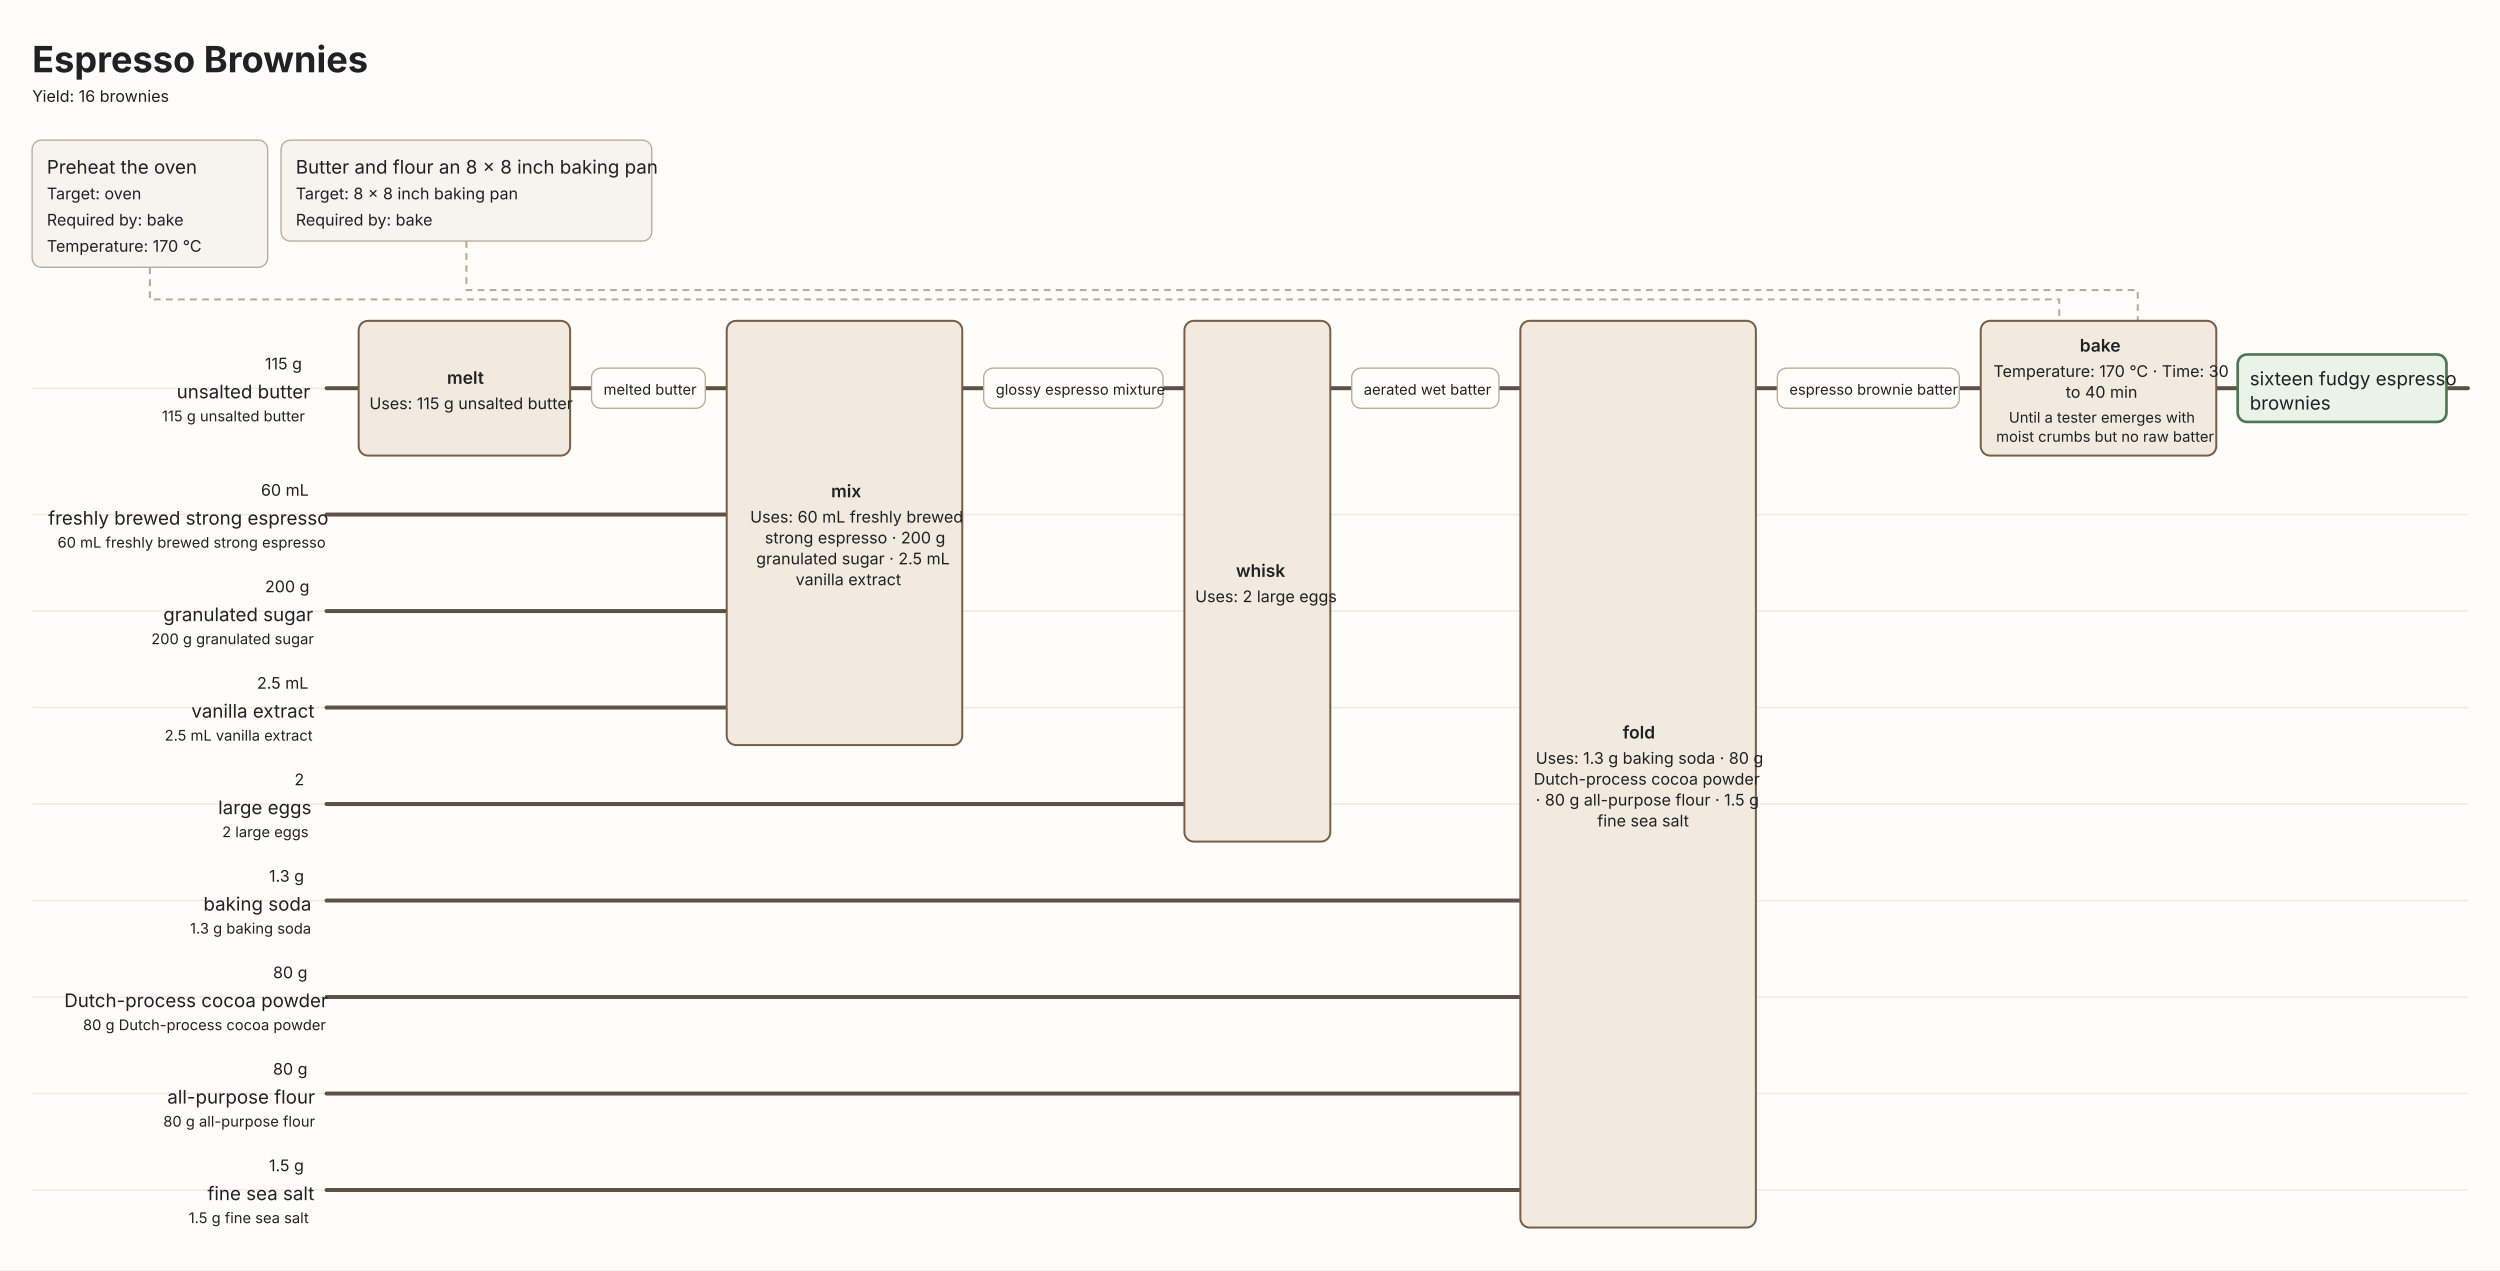
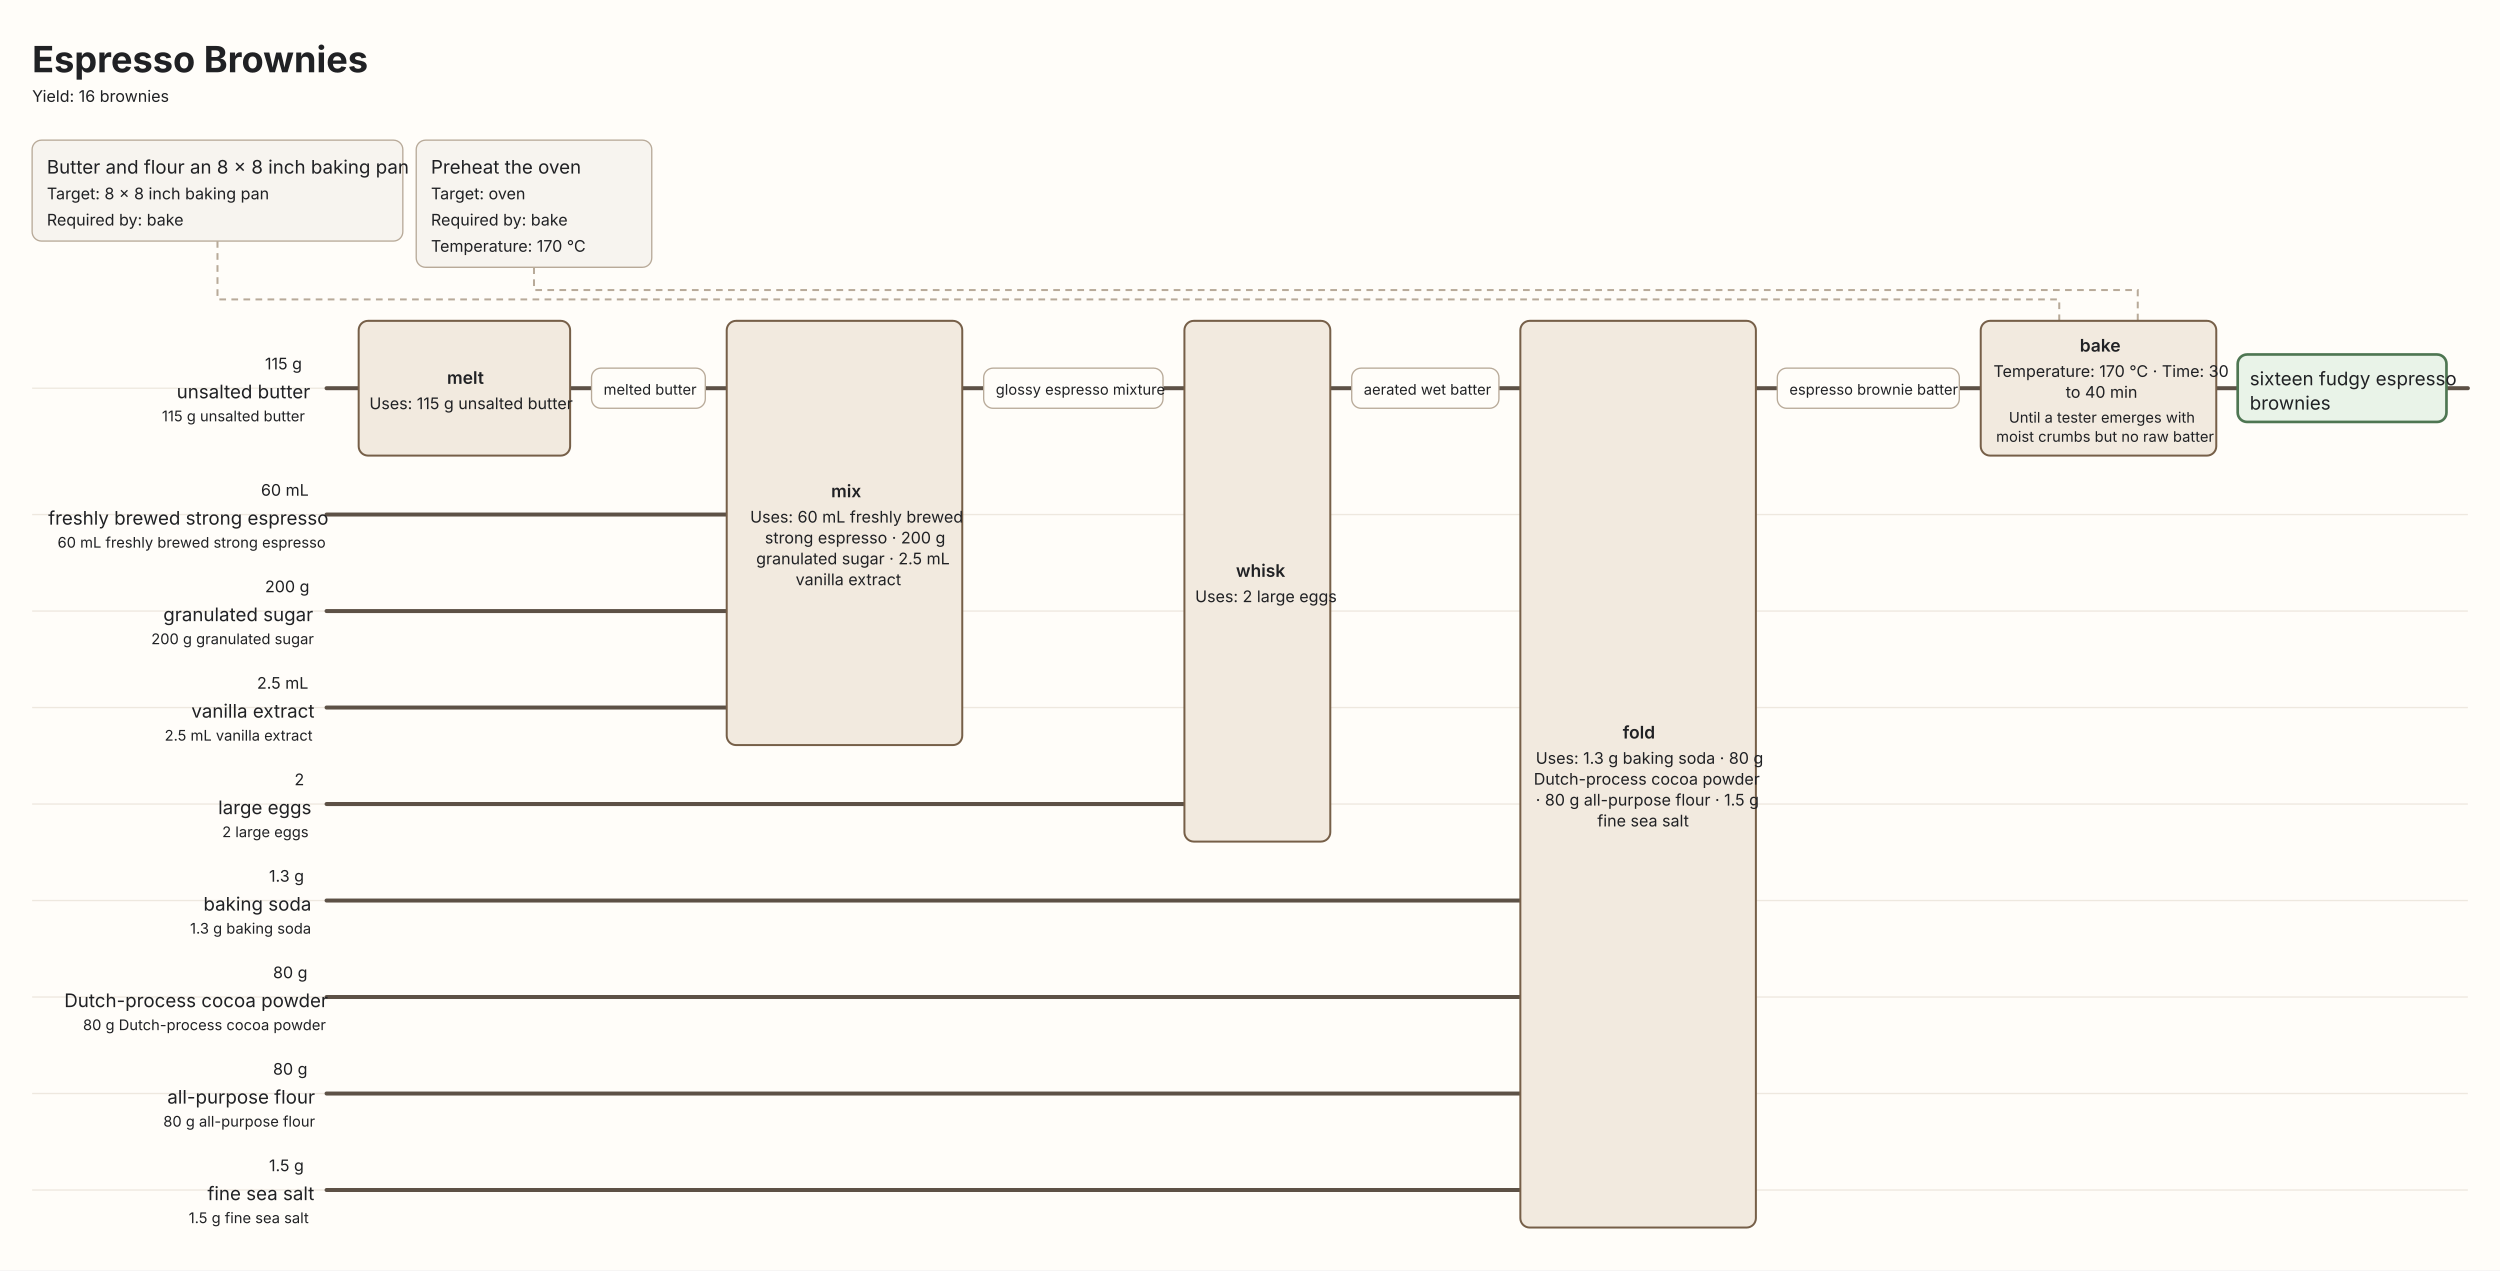
<svg xmlns="http://www.w3.org/2000/svg" width="1868" height="949.226" viewBox="0 0 1868 949.226" role="img" aria-labelledby="rf-85eaa1751f7d-title rf-85eaa1751f7d-description" data-recipeflow-layout="recipeflow.tabular-layout/v1" data-recipeflow-notation="flow">
  <style>text{font-family:Inter,"Segoe UI",Arial,"DejaVu Sans",sans-serif;fill:#202124}.guide{fill:none;stroke:#eee8df;stroke-width:1}.flow{fill:none;stroke:#5d5146;stroke-width:3;stroke-linecap:round;stroke-linejoin:round}.setup-dependency{fill:none;stroke:#b8aa99;stroke-width:1.5;stroke-dasharray:5 4}.op{fill:#f2eadf;stroke:#765f48;stroke-width:1.5}.setup{fill:#f7f4ef;stroke:#b8aa99;stroke-width:1}.material-label{fill:#fffdf9;stroke:#b8aa99;stroke-width:1}.final-output{fill:#e9f3e8;stroke:#4e7652;stroke-width:2}.grid-line{fill:none;stroke:#4f914d;stroke-width:1}.segment-link{fill:none;stroke:#36713a;stroke-width:1.5;stroke-dasharray:4 3}.grid-ingredient{fill:#fbfaf2;stroke:#4f914d;stroke-width:1}.grid-operation{fill:#fbfaf2;stroke:#4f914d;stroke-width:1.5}.grid-setup{fill:#fbfaf2;stroke:#4f914d;stroke-width:1.5}.grid-final{fill:#e9f3e8;stroke:#4f914d;stroke-width:1.5}.ingredient,.title{fill:none;stroke:none}@media print{.canvas{fill:#fff}.guide{stroke:#ddd}}</style>
  <rect class="canvas" x="0" y="0" width="1868" height="949.226" fill="#fffdf9" />
  <polyline id="path:guide:0" class="guide" points="24,290.076 1844,290.076" vector-effect="non-scaling-stroke" data-kind="guide" />
  <polyline id="path:guide:1" class="guide" points="24,384.476 1844,384.476" vector-effect="non-scaling-stroke" data-kind="guide" />
  <polyline id="path:guide:2" class="guide" points="24,456.576 1844,456.576" vector-effect="non-scaling-stroke" data-kind="guide" />
  <polyline id="path:guide:3" class="guide" points="24,528.676 1844,528.676" vector-effect="non-scaling-stroke" data-kind="guide" />
  <polyline id="path:guide:4" class="guide" points="24,600.776 1844,600.776" vector-effect="non-scaling-stroke" data-kind="guide" />
  <polyline id="path:guide:5" class="guide" points="24,672.876 1844,672.876" vector-effect="non-scaling-stroke" data-kind="guide" />
  <polyline id="path:guide:6" class="guide" points="24,744.976 1844,744.976" vector-effect="non-scaling-stroke" data-kind="guide" />
  <polyline id="path:guide:7" class="guide" points="24,817.076 1844,817.076" vector-effect="non-scaling-stroke" data-kind="guide" />
  <polyline id="path:guide:8" class="guide" points="24,889.176 1844,889.176" vector-effect="non-scaling-stroke" data-kind="guide" />
  <polyline id="path:material:baking-soda" class="flow" points="244,672.876 1136,672.876" vector-effect="non-scaling-stroke" data-kind="material" />
  <polyline id="path:material:brownie-batter" class="flow" points="1312,290.076 1480,290.076" vector-effect="non-scaling-stroke" data-kind="material" />
  <polyline id="path:material:brownies" class="flow" points="1656,290.076 1844,290.076" vector-effect="non-scaling-stroke" data-kind="material" />
  <polyline id="path:material:butter" class="flow" points="244,290.076 268,290.076" vector-effect="non-scaling-stroke" data-kind="material" />
  <polyline id="path:material:cocoa" class="flow" points="244,744.976 1136,744.976" vector-effect="non-scaling-stroke" data-kind="material" />
  <polyline id="path:material:eggs" class="flow" points="244,600.776 885,600.776" vector-effect="non-scaling-stroke" data-kind="material" />
  <polyline id="path:material:espresso" class="flow" points="244,384.476 543,384.476" vector-effect="non-scaling-stroke" data-kind="material" />
  <polyline id="path:material:flour" class="flow" points="244,817.076 1136,817.076" vector-effect="non-scaling-stroke" data-kind="material" />
  <polyline id="path:material:melted-butter" class="flow" points="426,290.076 543,290.076" vector-effect="non-scaling-stroke" data-kind="material" />
  <polyline id="path:material:salt" class="flow" points="244,889.176 1136,889.176" vector-effect="non-scaling-stroke" data-kind="material" />
  <polyline id="path:material:sugar" class="flow" points="244,456.576 543,456.576" vector-effect="non-scaling-stroke" data-kind="material" />
  <polyline id="path:material:vanilla" class="flow" points="244,528.676 543,528.676" vector-effect="non-scaling-stroke" data-kind="material" />
  <polyline id="path:material:wet-base" class="flow" points="719,290.076 885,290.076" vector-effect="non-scaling-stroke" data-kind="material" />
  <polyline id="path:material:wet-batter" class="flow" points="994,290.076 1136,290.076" vector-effect="non-scaling-stroke" data-kind="material" />
-   <polyline id="path:setup:op:preheat-oven:op:bake" class="setup-dependency" points="112,199.726 112,223.726 1538.667,223.726 1538.667,239.726" vector-effect="non-scaling-stroke" data-kind="setup-dependency" />
-   <polyline id="path:setup:op:prepare-pan:op:bake" class="setup-dependency" points="348.5,180.126 348.5,216.726 1597.333,216.726 1597.333,239.726" vector-effect="non-scaling-stroke" data-kind="setup-dependency" />
+   <polyline id="path:setup:op:prepare-pan:op:bake" class="setup-dependency" points="162.5,180.126 162.5,223.726 1538.667,223.726 1538.667,239.726" vector-effect="non-scaling-stroke" data-kind="setup-dependency" />
+   <polyline id="path:setup:op:preheat-oven:op:bake" class="setup-dependency" points="399,199.726 399,216.726 1597.333,216.726 1597.333,239.726" vector-effect="non-scaling-stroke" data-kind="setup-dependency" />
  <rect id="box:title" class="title" x="24" y="24" width="1820" height="54.726" rx="7" vector-effect="non-scaling-stroke" />
-   <rect id="box:setup:op:preheat-oven" class="setup" x="24" y="104.726" width="176" height="95" rx="7" vector-effect="non-scaling-stroke" />
-   <rect id="box:setup:op:prepare-pan" class="setup" x="210" y="104.726" width="277" height="75.4" rx="7" vector-effect="non-scaling-stroke" />
+   <rect id="box:setup:op:prepare-pan" class="setup" x="24" y="104.726" width="277" height="75.4" rx="7" vector-effect="non-scaling-stroke" />
+   <rect id="box:setup:op:preheat-oven" class="setup" x="311" y="104.726" width="176" height="95" rx="7" vector-effect="non-scaling-stroke" />
  <rect id="box:ingredient:baking-soda" class="ingredient" x="24" y="639.826" width="210" height="66.1" rx="7" vector-effect="non-scaling-stroke" />
  <rect id="box:material:brownie-batter" class="material-label" x="1328" y="275.076" width="136" height="30" rx="7" vector-effect="non-scaling-stroke" />
  <rect id="box:material:brownies" class="final-output" x="1672" y="264.876" width="156" height="50.4" rx="7" vector-effect="non-scaling-stroke" />
  <rect id="box:ingredient:butter" class="ingredient" x="24" y="257.026" width="210" height="66.1" rx="7" vector-effect="non-scaling-stroke" />
  <rect id="box:ingredient:cocoa" class="ingredient" x="24" y="711.926" width="210" height="66.1" rx="7" vector-effect="non-scaling-stroke" />
  <rect id="box:ingredient:eggs" class="ingredient" x="24" y="567.726" width="210" height="66.1" rx="7" vector-effect="non-scaling-stroke" />
  <rect id="box:ingredient:espresso" class="ingredient" x="24" y="351.426" width="210" height="66.1" rx="7" vector-effect="non-scaling-stroke" />
  <rect id="box:ingredient:flour" class="ingredient" x="24" y="784.026" width="210" height="66.1" rx="7" vector-effect="non-scaling-stroke" />
  <rect id="box:material:melted-butter" class="material-label" x="442" y="275.076" width="85" height="30" rx="7" vector-effect="non-scaling-stroke" />
  <rect id="box:ingredient:salt" class="ingredient" x="24" y="856.126" width="210" height="66.1" rx="7" vector-effect="non-scaling-stroke" />
  <rect id="box:ingredient:sugar" class="ingredient" x="24" y="423.526" width="210" height="66.1" rx="7" vector-effect="non-scaling-stroke" />
  <rect id="box:ingredient:vanilla" class="ingredient" x="24" y="495.626" width="210" height="66.1" rx="7" vector-effect="non-scaling-stroke" />
  <rect id="box:material:wet-base" class="material-label" x="735" y="275.076" width="134" height="30" rx="7" vector-effect="non-scaling-stroke" />
  <rect id="box:material:wet-batter" class="material-label" x="1010" y="275.076" width="110" height="30" rx="7" vector-effect="non-scaling-stroke" />
  <rect id="box:operation:op:melt-butter" class="op" x="268" y="239.726" width="158" height="100.7" rx="7" vector-effect="non-scaling-stroke" />
  <rect id="box:operation:op:make-wet-base" class="op" x="543" y="239.726" width="176" height="317" rx="7" vector-effect="non-scaling-stroke" />
  <rect id="box:operation:op:add-eggs" class="op" x="885" y="239.726" width="109" height="389.1" rx="7" vector-effect="non-scaling-stroke" />
  <rect id="box:operation:op:fold-dry" class="op" x="1136" y="239.726" width="176" height="677.5" rx="7" vector-effect="non-scaling-stroke" />
  <rect id="box:operation:op:bake" class="op" x="1480" y="239.726" width="176" height="100.7" rx="7" vector-effect="non-scaling-stroke" />
  <text id="text:title" data-role="title" font-size="27.02" font-weight="700" fill="#202124" xml:space="preserve" aria-label="Espresso Brownies">
    <tspan x="24" dy="0" y="54">Espresso Brownies</tspan>
  </text>
  <text id="text:yield" data-role="recipe-yield" font-size="12" font-weight="400" fill="#66615c" xml:space="preserve" aria-label="Yield: 16 brownies">
    <tspan x="24" dy="0" y="76.126">Yield: 16 brownies</tspan>
  </text>
+   <text id="text:setup:op:prepare-pan:label" data-role="setup-label" font-size="14" font-weight="400" fill="#202124" xml:space="preserve" aria-label="Butter and flour an 8 × 8 inch baking pan">
+     <tspan x="35" dy="0" y="129.726">Butter and flour an 8 × 8 inch baking pan</tspan>
+   </text>
+   <text id="text:setup:op:prepare-pan:target" data-role="setup-target" font-size="12" font-weight="400" fill="#66615c" xml:space="preserve" aria-label="Target: 8 × 8 inch baking pan">
+     <tspan x="35" dy="0" y="148.926">Target: 8 × 8 inch baking pan</tspan>
+   </text>
+   <text id="text:setup:op:prepare-pan:required-by" data-role="setup-required-by" font-size="12" font-weight="400" fill="#66615c" xml:space="preserve" aria-label="Required by: bake">
+     <tspan x="35" dy="0" y="168.526">Required by: bake</tspan>
+   </text>
  <text id="text:setup:op:preheat-oven:label" data-role="setup-label" font-size="14" font-weight="400" fill="#202124" xml:space="preserve" aria-label="Preheat the oven">
-     <tspan x="35" dy="0" y="129.726">Preheat the oven</tspan>
+     <tspan x="322" dy="0" y="129.726">Preheat the oven</tspan>
  </text>
  <text id="text:setup:op:preheat-oven:target" data-role="setup-target" font-size="12" font-weight="400" fill="#66615c" xml:space="preserve" aria-label="Target: oven">
-     <tspan x="35" dy="0" y="148.926">Target: oven</tspan>
+     <tspan x="322" dy="0" y="148.926">Target: oven</tspan>
  </text>
  <text id="text:setup:op:preheat-oven:required-by" data-role="setup-required-by" font-size="12" font-weight="400" fill="#66615c" xml:space="preserve" aria-label="Required by: bake">
-     <tspan x="35" dy="0" y="168.526">Required by: bake</tspan>
+     <tspan x="322" dy="0" y="168.526">Required by: bake</tspan>
  </text>
  <text id="text:setup:op:preheat-oven:detail" data-role="setup-detail" font-size="12" font-weight="400" fill="#66615c" xml:space="preserve" aria-label="Temperature: 170 °C">
-     <tspan x="35" dy="0" y="188.126">Temperature: 170 °C</tspan>
-   </text>
-   <text id="text:setup:op:prepare-pan:label" data-role="setup-label" font-size="14" font-weight="400" fill="#202124" xml:space="preserve" aria-label="Butter and flour an 8 × 8 inch baking pan">
-     <tspan x="221" dy="0" y="129.726">Butter and flour an 8 × 8 inch baking pan</tspan>
-   </text>
-   <text id="text:setup:op:prepare-pan:target" data-role="setup-target" font-size="12" font-weight="400" fill="#66615c" xml:space="preserve" aria-label="Target: 8 × 8 inch baking pan">
-     <tspan x="221" dy="0" y="148.926">Target: 8 × 8 inch baking pan</tspan>
-   </text>
-   <text id="text:setup:op:prepare-pan:required-by" data-role="setup-required-by" font-size="12" font-weight="400" fill="#66615c" xml:space="preserve" aria-label="Required by: bake">
-     <tspan x="221" dy="0" y="168.526">Required by: bake</tspan>
+     <tspan x="322" dy="0" y="188.126">Temperature: 170 °C</tspan>
  </text>
  <text id="text:ingredient:baking-soda:quantity" data-role="ingredient-quantity" font-size="12" font-weight="400" fill="#66615c" xml:space="preserve" aria-label="1.3 g">
    <tspan x="201" dy="0" y="658.826">1.3 g</tspan>
  </text>
  <text id="text:ingredient:baking-soda:label" data-role="ingredient-label" font-size="14" font-weight="400" fill="#202124" xml:space="preserve" aria-label="baking soda">
    <tspan x="152" dy="0" y="680.426">baking soda</tspan>
  </text>
  <text id="text:ingredient:baking-soda:source" data-role="ingredient-source" font-size="11" font-weight="400" fill="#66615c" xml:space="preserve" aria-label="1.3 g baking soda">
    <tspan x="142" dy="0" y="697.626">1.3 g baking soda</tspan>
  </text>
  <text id="text:material:brownie-batter" data-role="material-label" font-size="11" font-weight="400" fill="#66615c" xml:space="preserve" aria-label="espresso brownie batter">
    <tspan x="1337" dy="0" y="294.926">espresso brownie batter</tspan>
  </text>
  <text id="text:material:brownies" data-role="final-label" font-size="14" font-weight="400" fill="#202124" xml:space="preserve" aria-label="sixteen fudgy espresso brownies">
    <tspan x="1681" dy="0" y="287.876">sixteen fudgy espresso</tspan>
    <tspan x="1681" dy="0" y="306.076">brownies</tspan>
  </text>
  <text id="text:ingredient:butter:quantity" data-role="ingredient-quantity" font-size="12" font-weight="400" fill="#66615c" xml:space="preserve" aria-label="115 g">
    <tspan x="198" dy="0" y="276.026">115 g</tspan>
  </text>
  <text id="text:ingredient:butter:label" data-role="ingredient-label" font-size="14" font-weight="400" fill="#202124" xml:space="preserve" aria-label="unsalted butter">
    <tspan x="132" dy="0" y="297.626">unsalted butter</tspan>
  </text>
  <text id="text:ingredient:butter:source" data-role="ingredient-source" font-size="11" font-weight="400" fill="#66615c" xml:space="preserve" aria-label="115 g unsalted butter">
    <tspan x="121" dy="0" y="314.826">115 g unsalted butter</tspan>
  </text>
  <text id="text:ingredient:cocoa:quantity" data-role="ingredient-quantity" font-size="12" font-weight="400" fill="#66615c" xml:space="preserve" aria-label="80 g">
    <tspan x="204" dy="0" y="730.926">80 g</tspan>
  </text>
  <text id="text:ingredient:cocoa:label" data-role="ingredient-label" font-size="14" font-weight="400" fill="#202124" xml:space="preserve" aria-label="Dutch-process cocoa powder">
    <tspan x="48" dy="0" y="752.526">Dutch-process cocoa powder</tspan>
  </text>
  <text id="text:ingredient:cocoa:source" data-role="ingredient-source" font-size="11" font-weight="400" fill="#66615c" xml:space="preserve" aria-label="80 g Dutch-process cocoa powder">
    <tspan x="62" dy="0" y="769.726">80 g Dutch-process cocoa powder</tspan>
  </text>
  <text id="text:ingredient:eggs:quantity" data-role="ingredient-quantity" font-size="12" font-weight="400" fill="#66615c" xml:space="preserve" aria-label="2">
    <tspan x="220" dy="0" y="586.726">2</tspan>
  </text>
  <text id="text:ingredient:eggs:label" data-role="ingredient-label" font-size="14" font-weight="400" fill="#202124" xml:space="preserve" aria-label="large eggs">
    <tspan x="163" dy="0" y="608.326">large eggs</tspan>
  </text>
  <text id="text:ingredient:eggs:source" data-role="ingredient-source" font-size="11" font-weight="400" fill="#66615c" xml:space="preserve" aria-label="2 large eggs">
    <tspan x="166" dy="0" y="625.526">2 large eggs</tspan>
  </text>
  <text id="text:ingredient:espresso:quantity" data-role="ingredient-quantity" font-size="12" font-weight="400" fill="#66615c" xml:space="preserve" aria-label="60 mL">
    <tspan x="195" dy="0" y="370.426">60 mL</tspan>
  </text>
  <text id="text:ingredient:espresso:label" data-role="ingredient-label" font-size="14" font-weight="400" fill="#202124" xml:space="preserve" aria-label="freshly brewed strong espresso">
    <tspan x="36" dy="0" y="392.026">freshly brewed strong espresso</tspan>
  </text>
  <text id="text:ingredient:espresso:source" data-role="ingredient-source" font-size="11" font-weight="400" fill="#66615c" xml:space="preserve" aria-label="60 mL freshly brewed strong espresso">
    <tspan x="43" dy="0" y="409.226">60 mL freshly brewed strong espresso</tspan>
  </text>
  <text id="text:ingredient:flour:quantity" data-role="ingredient-quantity" font-size="12" font-weight="400" fill="#66615c" xml:space="preserve" aria-label="80 g">
    <tspan x="204" dy="0" y="803.026">80 g</tspan>
  </text>
  <text id="text:ingredient:flour:label" data-role="ingredient-label" font-size="14" font-weight="400" fill="#202124" xml:space="preserve" aria-label="all-purpose flour">
    <tspan x="125" dy="0" y="824.626">all-purpose flour</tspan>
  </text>
  <text id="text:ingredient:flour:source" data-role="ingredient-source" font-size="11" font-weight="400" fill="#66615c" xml:space="preserve" aria-label="80 g all-purpose flour">
    <tspan x="122" dy="0" y="841.826">80 g all-purpose flour</tspan>
  </text>
  <text id="text:material:melted-butter" data-role="material-label" font-size="11" font-weight="400" fill="#66615c" xml:space="preserve" aria-label="melted butter">
    <tspan x="451" dy="0" y="294.926">melted butter</tspan>
  </text>
  <text id="text:ingredient:salt:quantity" data-role="ingredient-quantity" font-size="12" font-weight="400" fill="#66615c" xml:space="preserve" aria-label="1.5 g">
    <tspan x="201" dy="0" y="875.126">1.5 g</tspan>
  </text>
  <text id="text:ingredient:salt:label" data-role="ingredient-label" font-size="14" font-weight="400" fill="#202124" xml:space="preserve" aria-label="fine sea salt">
    <tspan x="155" dy="0" y="896.726">fine sea salt</tspan>
  </text>
  <text id="text:ingredient:salt:source" data-role="ingredient-source" font-size="11" font-weight="400" fill="#66615c" xml:space="preserve" aria-label="1.5 g fine sea salt">
    <tspan x="141" dy="0" y="913.926">1.5 g fine sea salt</tspan>
  </text>
  <text id="text:ingredient:sugar:quantity" data-role="ingredient-quantity" font-size="12" font-weight="400" fill="#66615c" xml:space="preserve" aria-label="200 g">
    <tspan x="198" dy="0" y="442.526">200 g</tspan>
  </text>
  <text id="text:ingredient:sugar:label" data-role="ingredient-label" font-size="14" font-weight="400" fill="#202124" xml:space="preserve" aria-label="granulated sugar">
    <tspan x="122" dy="0" y="464.126">granulated sugar</tspan>
  </text>
  <text id="text:ingredient:sugar:source" data-role="ingredient-source" font-size="11" font-weight="400" fill="#66615c" xml:space="preserve" aria-label="200 g granulated sugar">
    <tspan x="113" dy="0" y="481.326">200 g granulated sugar</tspan>
  </text>
  <text id="text:ingredient:vanilla:quantity" data-role="ingredient-quantity" font-size="12" font-weight="400" fill="#66615c" xml:space="preserve" aria-label="2.5 mL">
    <tspan x="192" dy="0" y="514.626">2.5 mL</tspan>
  </text>
  <text id="text:ingredient:vanilla:label" data-role="ingredient-label" font-size="14" font-weight="400" fill="#202124" xml:space="preserve" aria-label="vanilla extract">
    <tspan x="143" dy="0" y="536.226">vanilla extract</tspan>
  </text>
  <text id="text:ingredient:vanilla:source" data-role="ingredient-source" font-size="11" font-weight="400" fill="#66615c" xml:space="preserve" aria-label="2.5 mL vanilla extract">
    <tspan x="123" dy="0" y="553.426">2.5 mL vanilla extract</tspan>
  </text>
  <text id="text:material:wet-base" data-role="material-label" font-size="11" font-weight="400" fill="#66615c" xml:space="preserve" aria-label="glossy espresso mixture">
    <tspan x="744" dy="0" y="294.926">glossy espresso mixture</tspan>
  </text>
  <text id="text:material:wet-batter" data-role="material-label" font-size="11" font-weight="400" fill="#66615c" xml:space="preserve" aria-label="aerated wet batter">
    <tspan x="1019" dy="0" y="294.926">aerated wet batter</tspan>
  </text>
  <text id="text:operation:op:melt-butter:action" data-role="operation-action" font-size="13" font-weight="600" fill="#202124" xml:space="preserve" aria-label="melt">
    <tspan x="334" dy="0" y="286.826">melt</tspan>
  </text>
  <text id="text:operation:op:melt-butter:input-quantities" data-role="operation-input-quantity" font-size="12" font-weight="400" fill="#66615c" xml:space="preserve" aria-label="Uses: 115 g unsalted butter">
    <tspan x="276" dy="0" y="305.726">Uses: 115 g unsalted butter</tspan>
  </text>
  <text id="text:operation:op:make-wet-base:action" data-role="operation-action" font-size="13" font-weight="600" fill="#202124" xml:space="preserve" aria-label="mix">
    <tspan x="621" dy="0" y="371.576">mix</tspan>
  </text>
  <text id="text:operation:op:make-wet-base:input-quantities" data-role="operation-input-quantity" font-size="12" font-weight="400" fill="#66615c" xml:space="preserve" aria-label="Uses: 60 mL freshly brewed strong espresso · 200 g granulated sugar · 2.5 mL vanilla extract">
    <tspan x="560.5" dy="0" y="390.476">Uses: 60 mL freshly brewed</tspan>
    <tspan x="571.5" dy="0" y="406.076">strong espresso · 200 g</tspan>
    <tspan x="565" dy="0" y="421.676">granulated sugar · 2.5 mL</tspan>
    <tspan x="594.5" dy="0" y="437.276">vanilla extract</tspan>
  </text>
  <text id="text:operation:op:add-eggs:action" data-role="operation-action" font-size="13" font-weight="600" fill="#202124" xml:space="preserve" aria-label="whisk">
    <tspan x="923.5" dy="0" y="431.026">whisk</tspan>
  </text>
  <text id="text:operation:op:add-eggs:input-quantities" data-role="operation-input-quantity" font-size="12" font-weight="400" fill="#66615c" xml:space="preserve" aria-label="Uses: 2 large eggs">
    <tspan x="893" dy="0" y="449.926">Uses: 2 large eggs</tspan>
  </text>
  <text id="text:operation:op:fold-dry:action" data-role="operation-action" font-size="13" font-weight="600" fill="#202124" xml:space="preserve" aria-label="fold">
    <tspan x="1212.5" dy="0" y="551.826">fold</tspan>
  </text>
  <text id="text:operation:op:fold-dry:input-quantities" data-role="operation-input-quantity" font-size="12" font-weight="400" fill="#66615c" xml:space="preserve" aria-label="Uses: 1.3 g baking soda · 80 g Dutch-process cocoa powder · 80 g all-purpose flour · 1.5 g fine sea salt">
    <tspan x="1147.5" dy="0" y="570.726">Uses: 1.3 g baking soda · 80 g</tspan>
    <tspan x="1146" dy="0" y="586.326">Dutch-process cocoa powder</tspan>
    <tspan x="1147.5" dy="0" y="601.926">· 80 g all-purpose flour · 1.5 g</tspan>
    <tspan x="1193.5" dy="0" y="617.526">fine sea salt</tspan>
  </text>
  <text id="text:operation:op:bake:action" data-role="operation-action" font-size="13" font-weight="600" fill="#202124" xml:space="preserve" aria-label="bake">
    <tspan x="1554" dy="0" y="262.726">bake</tspan>
  </text>
  <text id="text:operation:op:bake:detail" data-role="operation-detail" font-size="12" font-weight="400" fill="#66615c" xml:space="preserve" aria-label="Temperature: 170 °C · Time: 30 to 40 min">
    <tspan x="1489.5" dy="0" y="281.626">Temperature: 170 °C · Time: 30</tspan>
    <tspan x="1543.5" dy="0" y="297.226">to 40 min</tspan>
  </text>
  <text id="text:operation:op:bake:until" data-role="operation-until" font-size="11" font-weight="400" fill="#66615c" xml:space="preserve" aria-label="Until a tester emerges with moist crumbs but no raw batter">
    <tspan x="1501" dy="0" y="315.826">Until a tester emerges with</tspan>
    <tspan x="1491.5" dy="0" y="330.126">moist crumbs but no raw batter</tspan>
  </text>
</svg>
